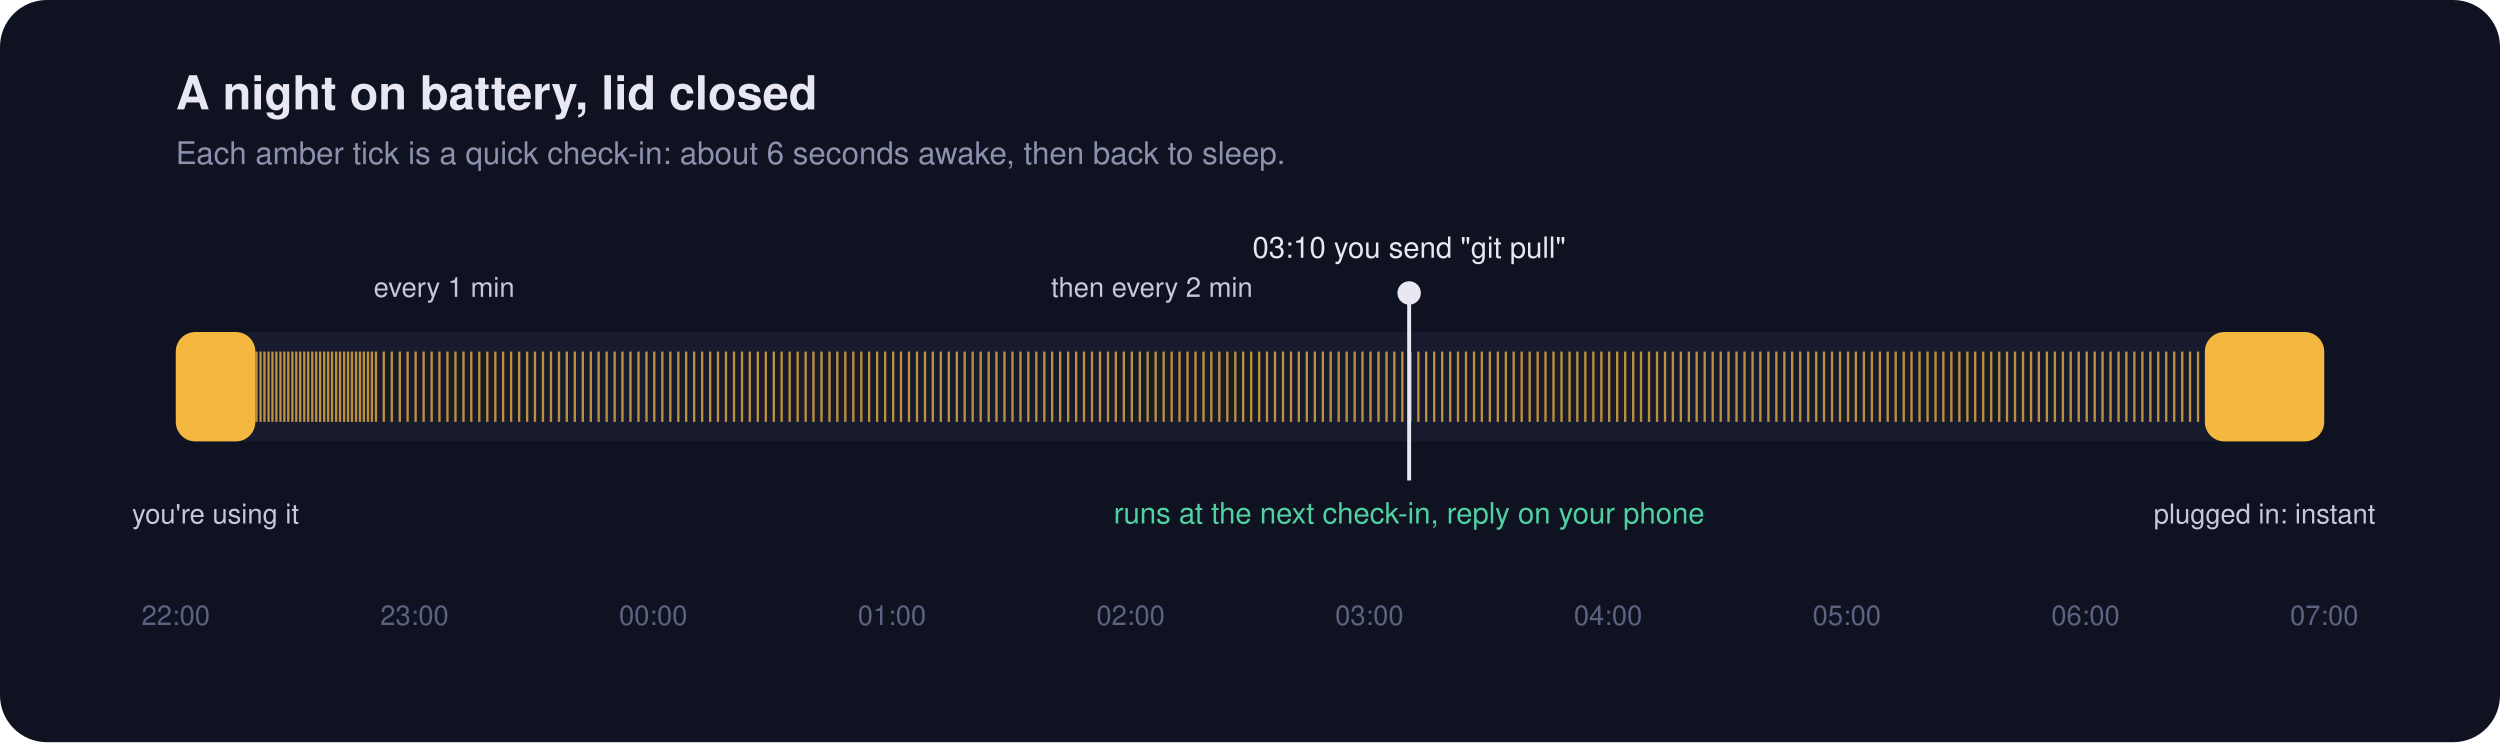
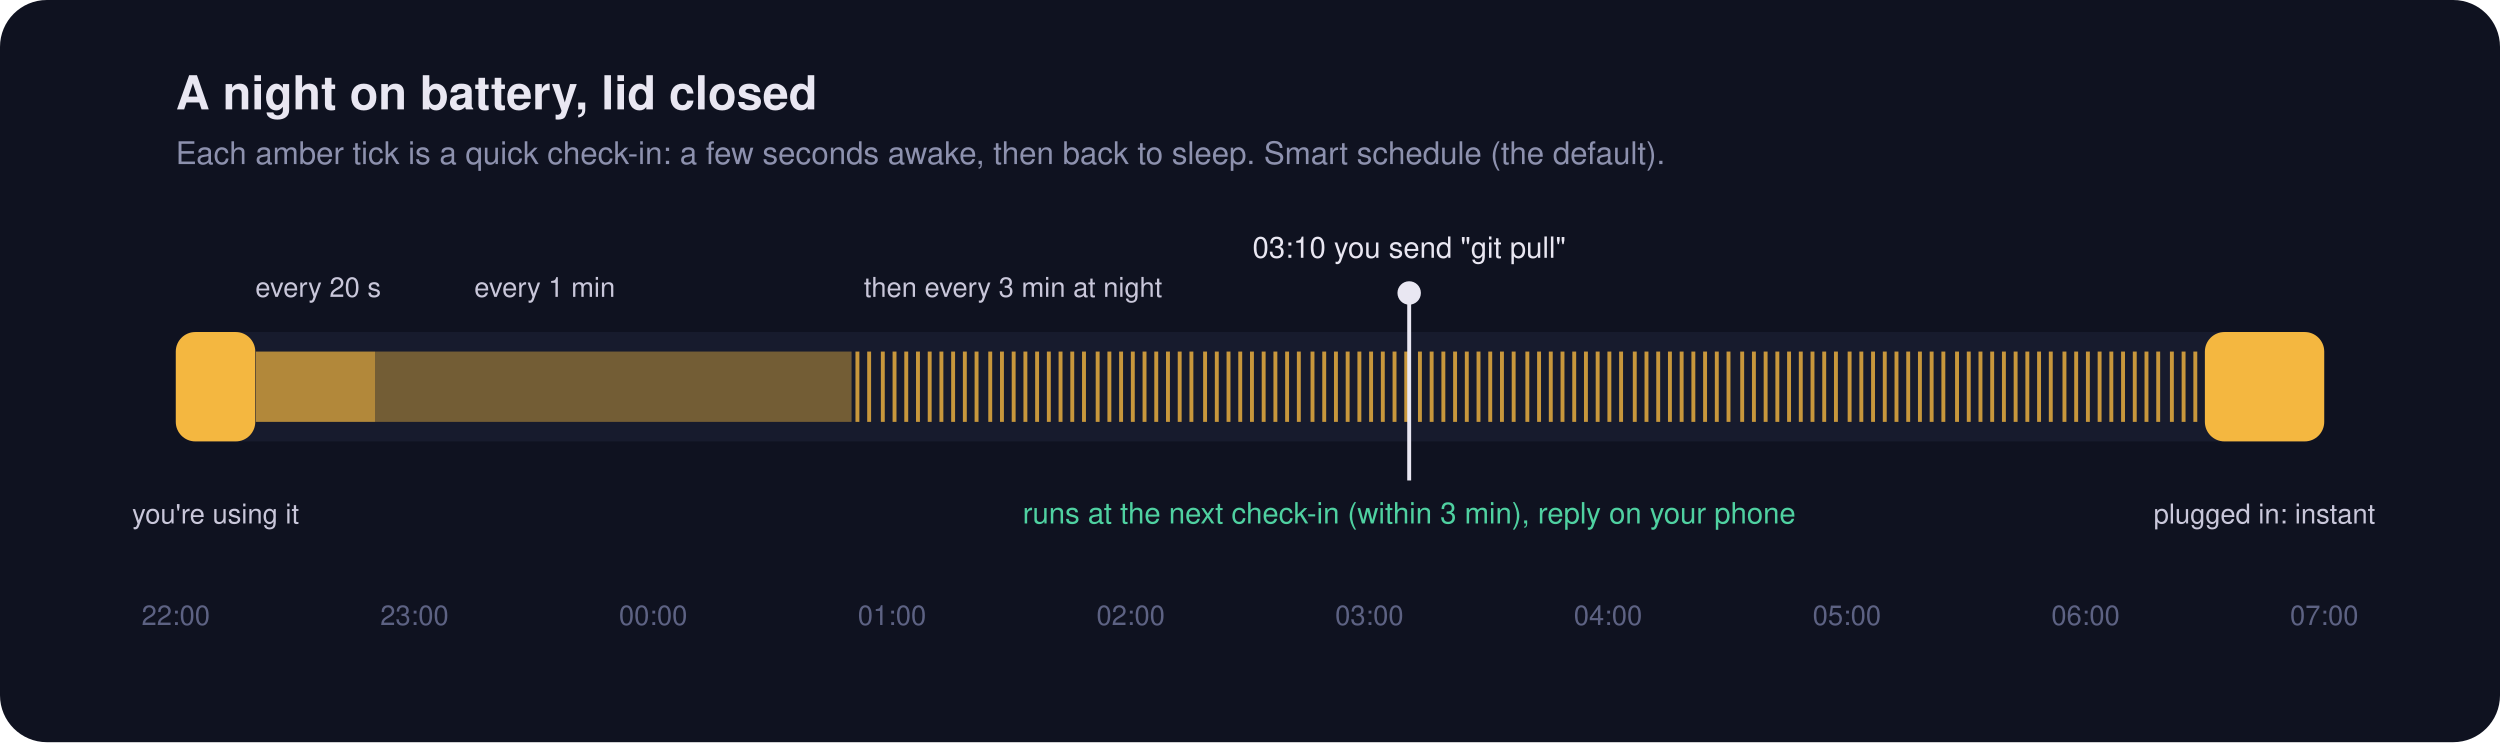
<svg xmlns="http://www.w3.org/2000/svg" viewBox="0 0 1280 380" font-family="-apple-system, 'Segoe UI', Helvetica, Arial, sans-serif">
  <rect width="1280" height="380" rx="24" fill="#0F1220" />
  <text x="90" y="56" fill="#E9E7F2" font-size="24" font-weight="600">A night on battery, lid closed</text>
-   <text x="90" y="84" fill="#8D91AE" font-size="16">Each amber tick is a quick check-in: about 6 seconds awake, then back to sleep.</text>
+   <text x="90" y="84" fill="#8D91AE" font-size="16">Each amber tick is a quick check-in: a few seconds awake, then back to sleep. Smart schedule (the default).</text>
  <rect x="90" y="170" width="1100" height="56" rx="10" fill="#171B2D" />
-   <rect x="90.0" y="170" width="40.741" height="56" rx="10" fill="#F4B740" />
-   <rect x="1128.889" y="170" width="61.111" height="56" rx="10" fill="#F4B740" />
-   <rect x="130.7" y="180" width="1.2" height="36" fill="#F4B740" opacity=".75" />
-   <rect x="132.8" y="180" width="1.2" height="36" fill="#F4B740" opacity=".75" />
-   <rect x="134.8" y="180" width="1.2" height="36" fill="#F4B740" opacity=".75" />
-   <rect x="136.9" y="180" width="1.2" height="36" fill="#F4B740" opacity=".75" />
-   <rect x="138.9" y="180" width="1.2" height="36" fill="#F4B740" opacity=".75" />
-   <rect x="140.9" y="180" width="1.2" height="36" fill="#F4B740" opacity=".75" />
-   <rect x="143.0" y="180" width="1.2" height="36" fill="#F4B740" opacity=".75" />
-   <rect x="145.0" y="180" width="1.2" height="36" fill="#F4B740" opacity=".75" />
-   <rect x="147.0" y="180" width="1.2" height="36" fill="#F4B740" opacity=".75" />
-   <rect x="149.1" y="180" width="1.2" height="36" fill="#F4B740" opacity=".75" />
-   <rect x="151.1" y="180" width="1.2" height="36" fill="#F4B740" opacity=".75" />
-   <rect x="153.1" y="180" width="1.2" height="36" fill="#F4B740" opacity=".75" />
-   <rect x="155.2" y="180" width="1.2" height="36" fill="#F4B740" opacity=".75" />
-   <rect x="157.2" y="180" width="1.2" height="36" fill="#F4B740" opacity=".75" />
-   <rect x="159.3" y="180" width="1.2" height="36" fill="#F4B740" opacity=".75" />
-   <rect x="161.3" y="180" width="1.2" height="36" fill="#F4B740" opacity=".75" />
-   <rect x="163.3" y="180" width="1.2" height="36" fill="#F4B740" opacity=".75" />
-   <rect x="165.4" y="180" width="1.2" height="36" fill="#F4B740" opacity=".75" />
-   <rect x="167.4" y="180" width="1.2" height="36" fill="#F4B740" opacity=".75" />
-   <rect x="169.4" y="180" width="1.2" height="36" fill="#F4B740" opacity=".75" />
-   <rect x="171.5" y="180" width="1.2" height="36" fill="#F4B740" opacity=".75" />
-   <rect x="173.5" y="180" width="1.2" height="36" fill="#F4B740" opacity=".75" />
-   <rect x="175.6" y="180" width="1.2" height="36" fill="#F4B740" opacity=".75" />
-   <rect x="177.6" y="180" width="1.2" height="36" fill="#F4B740" opacity=".75" />
-   <rect x="179.6" y="180" width="1.2" height="36" fill="#F4B740" opacity=".75" />
-   <rect x="181.7" y="180" width="1.2" height="36" fill="#F4B740" opacity=".75" />
-   <rect x="183.7" y="180" width="1.2" height="36" fill="#F4B740" opacity=".75" />
-   <rect x="185.7" y="180" width="1.2" height="36" fill="#F4B740" opacity=".75" />
-   <rect x="187.8" y="180" width="1.2" height="36" fill="#F4B740" opacity=".75" />
-   <rect x="189.8" y="180" width="1.2" height="36" fill="#F4B740" opacity=".75" />
-   <rect x="191.9" y="180" width="1.2" height="36" fill="#F4B740" opacity=".75" />
-   <rect x="195.9" y="180" width="1.2" height="36" fill="#F4B740" opacity=".75" />
-   <rect x="200.0" y="180" width="1.2" height="36" fill="#F4B740" opacity=".75" />
-   <rect x="204.1" y="180" width="1.2" height="36" fill="#F4B740" opacity=".75" />
-   <rect x="208.1" y="180" width="1.2" height="36" fill="#F4B740" opacity=".75" />
-   <rect x="212.2" y="180" width="1.2" height="36" fill="#F4B740" opacity=".75" />
-   <rect x="216.3" y="180" width="1.2" height="36" fill="#F4B740" opacity=".75" />
-   <rect x="220.4" y="180" width="1.2" height="36" fill="#F4B740" opacity=".75" />
-   <rect x="224.4" y="180" width="1.2" height="36" fill="#F4B740" opacity=".75" />
-   <rect x="228.5" y="180" width="1.2" height="36" fill="#F4B740" opacity=".75" />
-   <rect x="232.6" y="180" width="1.2" height="36" fill="#F4B740" opacity=".75" />
-   <rect x="236.7" y="180" width="1.2" height="36" fill="#F4B740" opacity=".75" />
-   <rect x="240.7" y="180" width="1.2" height="36" fill="#F4B740" opacity=".75" />
-   <rect x="244.8" y="180" width="1.2" height="36" fill="#F4B740" opacity=".75" />
-   <rect x="248.9" y="180" width="1.2" height="36" fill="#F4B740" opacity=".75" />
-   <rect x="253.0" y="180" width="1.2" height="36" fill="#F4B740" opacity=".75" />
-   <rect x="257.0" y="180" width="1.2" height="36" fill="#F4B740" opacity=".75" />
-   <rect x="261.1" y="180" width="1.2" height="36" fill="#F4B740" opacity=".75" />
-   <rect x="265.2" y="180" width="1.2" height="36" fill="#F4B740" opacity=".75" />
-   <rect x="269.3" y="180" width="1.2" height="36" fill="#F4B740" opacity=".75" />
-   <rect x="273.3" y="180" width="1.2" height="36" fill="#F4B740" opacity=".75" />
-   <rect x="277.4" y="180" width="1.2" height="36" fill="#F4B740" opacity=".75" />
-   <rect x="281.5" y="180" width="1.2" height="36" fill="#F4B740" opacity=".75" />
-   <rect x="285.6" y="180" width="1.2" height="36" fill="#F4B740" opacity=".75" />
-   <rect x="289.6" y="180" width="1.2" height="36" fill="#F4B740" opacity=".75" />
-   <rect x="293.7" y="180" width="1.2" height="36" fill="#F4B740" opacity=".75" />
-   <rect x="297.8" y="180" width="1.2" height="36" fill="#F4B740" opacity=".75" />
-   <rect x="301.9" y="180" width="1.2" height="36" fill="#F4B740" opacity=".75" />
-   <rect x="305.9" y="180" width="1.2" height="36" fill="#F4B740" opacity=".75" />
-   <rect x="310.0" y="180" width="1.2" height="36" fill="#F4B740" opacity=".75" />
-   <rect x="314.1" y="180" width="1.2" height="36" fill="#F4B740" opacity=".75" />
-   <rect x="318.1" y="180" width="1.2" height="36" fill="#F4B740" opacity=".75" />
-   <rect x="322.2" y="180" width="1.2" height="36" fill="#F4B740" opacity=".75" />
-   <rect x="326.3" y="180" width="1.2" height="36" fill="#F4B740" opacity=".75" />
-   <rect x="330.4" y="180" width="1.2" height="36" fill="#F4B740" opacity=".75" />
-   <rect x="334.4" y="180" width="1.2" height="36" fill="#F4B740" opacity=".75" />
-   <rect x="338.5" y="180" width="1.2" height="36" fill="#F4B740" opacity=".75" />
-   <rect x="342.6" y="180" width="1.2" height="36" fill="#F4B740" opacity=".75" />
-   <rect x="346.7" y="180" width="1.2" height="36" fill="#F4B740" opacity=".75" />
-   <rect x="350.7" y="180" width="1.2" height="36" fill="#F4B740" opacity=".75" />
-   <rect x="354.8" y="180" width="1.2" height="36" fill="#F4B740" opacity=".75" />
-   <rect x="358.9" y="180" width="1.2" height="36" fill="#F4B740" opacity=".75" />
-   <rect x="363.0" y="180" width="1.2" height="36" fill="#F4B740" opacity=".75" />
-   <rect x="367.0" y="180" width="1.2" height="36" fill="#F4B740" opacity=".75" />
-   <rect x="371.1" y="180" width="1.2" height="36" fill="#F4B740" opacity=".75" />
-   <rect x="375.2" y="180" width="1.2" height="36" fill="#F4B740" opacity=".75" />
-   <rect x="379.3" y="180" width="1.2" height="36" fill="#F4B740" opacity=".75" />
-   <rect x="383.3" y="180" width="1.2" height="36" fill="#F4B740" opacity=".75" />
-   <rect x="387.4" y="180" width="1.2" height="36" fill="#F4B740" opacity=".75" />
-   <rect x="391.5" y="180" width="1.2" height="36" fill="#F4B740" opacity=".75" />
-   <rect x="395.6" y="180" width="1.2" height="36" fill="#F4B740" opacity=".75" />
-   <rect x="399.6" y="180" width="1.2" height="36" fill="#F4B740" opacity=".75" />
-   <rect x="403.7" y="180" width="1.2" height="36" fill="#F4B740" opacity=".75" />
-   <rect x="407.8" y="180" width="1.2" height="36" fill="#F4B740" opacity=".75" />
-   <rect x="411.9" y="180" width="1.2" height="36" fill="#F4B740" opacity=".75" />
-   <rect x="415.9" y="180" width="1.2" height="36" fill="#F4B740" opacity=".75" />
-   <rect x="420.0" y="180" width="1.2" height="36" fill="#F4B740" opacity=".75" />
-   <rect x="424.1" y="180" width="1.2" height="36" fill="#F4B740" opacity=".75" />
-   <rect x="428.1" y="180" width="1.2" height="36" fill="#F4B740" opacity=".75" />
-   <rect x="432.2" y="180" width="1.2" height="36" fill="#F4B740" opacity=".75" />
-   <rect x="436.3" y="180" width="1.2" height="36" fill="#F4B740" opacity=".75" />
-   <rect x="440.4" y="180" width="1.2" height="36" fill="#F4B740" opacity=".75" />
-   <rect x="444.4" y="180" width="1.2" height="36" fill="#F4B740" opacity=".75" />
-   <rect x="448.5" y="180" width="1.2" height="36" fill="#F4B740" opacity=".75" />
-   <rect x="452.6" y="180" width="1.2" height="36" fill="#F4B740" opacity=".75" />
-   <rect x="456.7" y="180" width="1.2" height="36" fill="#F4B740" opacity=".75" />
-   <rect x="460.7" y="180" width="1.2" height="36" fill="#F4B740" opacity=".75" />
-   <rect x="464.8" y="180" width="1.2" height="36" fill="#F4B740" opacity=".75" />
-   <rect x="468.9" y="180" width="1.2" height="36" fill="#F4B740" opacity=".75" />
-   <rect x="473.0" y="180" width="1.2" height="36" fill="#F4B740" opacity=".75" />
-   <rect x="477.0" y="180" width="1.2" height="36" fill="#F4B740" opacity=".75" />
-   <rect x="481.1" y="180" width="1.2" height="36" fill="#F4B740" opacity=".75" />
-   <rect x="485.2" y="180" width="1.2" height="36" fill="#F4B740" opacity=".75" />
-   <rect x="489.3" y="180" width="1.2" height="36" fill="#F4B740" opacity=".75" />
-   <rect x="493.3" y="180" width="1.2" height="36" fill="#F4B740" opacity=".75" />
-   <rect x="497.4" y="180" width="1.2" height="36" fill="#F4B740" opacity=".75" />
-   <rect x="501.5" y="180" width="1.2" height="36" fill="#F4B740" opacity=".75" />
-   <rect x="505.6" y="180" width="1.2" height="36" fill="#F4B740" opacity=".75" />
-   <rect x="509.6" y="180" width="1.2" height="36" fill="#F4B740" opacity=".75" />
-   <rect x="513.7" y="180" width="1.2" height="36" fill="#F4B740" opacity=".75" />
-   <rect x="517.8" y="180" width="1.2" height="36" fill="#F4B740" opacity=".75" />
-   <rect x="521.9" y="180" width="1.2" height="36" fill="#F4B740" opacity=".75" />
-   <rect x="525.9" y="180" width="1.2" height="36" fill="#F4B740" opacity=".75" />
-   <rect x="530.0" y="180" width="1.2" height="36" fill="#F4B740" opacity=".75" />
-   <rect x="534.1" y="180" width="1.2" height="36" fill="#F4B740" opacity=".75" />
-   <rect x="538.1" y="180" width="1.2" height="36" fill="#F4B740" opacity=".75" />
-   <rect x="542.2" y="180" width="1.2" height="36" fill="#F4B740" opacity=".75" />
-   <rect x="546.3" y="180" width="1.2" height="36" fill="#F4B740" opacity=".75" />
-   <rect x="550.4" y="180" width="1.2" height="36" fill="#F4B740" opacity=".75" />
-   <rect x="554.4" y="180" width="1.2" height="36" fill="#F4B740" opacity=".75" />
-   <rect x="558.5" y="180" width="1.2" height="36" fill="#F4B740" opacity=".75" />
-   <rect x="562.6" y="180" width="1.2" height="36" fill="#F4B740" opacity=".75" />
-   <rect x="566.7" y="180" width="1.2" height="36" fill="#F4B740" opacity=".75" />
-   <rect x="570.7" y="180" width="1.2" height="36" fill="#F4B740" opacity=".75" />
-   <rect x="574.8" y="180" width="1.2" height="36" fill="#F4B740" opacity=".75" />
-   <rect x="578.9" y="180" width="1.2" height="36" fill="#F4B740" opacity=".75" />
-   <rect x="583.0" y="180" width="1.2" height="36" fill="#F4B740" opacity=".75" />
-   <rect x="587.0" y="180" width="1.2" height="36" fill="#F4B740" opacity=".75" />
-   <rect x="591.1" y="180" width="1.2" height="36" fill="#F4B740" opacity=".75" />
-   <rect x="595.2" y="180" width="1.2" height="36" fill="#F4B740" opacity=".75" />
-   <rect x="599.3" y="180" width="1.2" height="36" fill="#F4B740" opacity=".75" />
-   <rect x="603.3" y="180" width="1.2" height="36" fill="#F4B740" opacity=".75" />
-   <rect x="607.4" y="180" width="1.2" height="36" fill="#F4B740" opacity=".75" />
-   <rect x="611.5" y="180" width="1.2" height="36" fill="#F4B740" opacity=".75" />
-   <rect x="615.6" y="180" width="1.2" height="36" fill="#F4B740" opacity=".75" />
-   <rect x="619.6" y="180" width="1.2" height="36" fill="#F4B740" opacity=".75" />
-   <rect x="623.7" y="180" width="1.2" height="36" fill="#F4B740" opacity=".75" />
-   <rect x="627.8" y="180" width="1.2" height="36" fill="#F4B740" opacity=".75" />
-   <rect x="631.9" y="180" width="1.2" height="36" fill="#F4B740" opacity=".75" />
-   <rect x="635.9" y="180" width="1.2" height="36" fill="#F4B740" opacity=".75" />
-   <rect x="640.0" y="180" width="1.2" height="36" fill="#F4B740" opacity=".75" />
-   <rect x="644.1" y="180" width="1.2" height="36" fill="#F4B740" opacity=".75" />
-   <rect x="648.1" y="180" width="1.2" height="36" fill="#F4B740" opacity=".75" />
-   <rect x="652.2" y="180" width="1.2" height="36" fill="#F4B740" opacity=".75" />
-   <rect x="656.3" y="180" width="1.2" height="36" fill="#F4B740" opacity=".75" />
-   <rect x="660.4" y="180" width="1.2" height="36" fill="#F4B740" opacity=".75" />
-   <rect x="664.4" y="180" width="1.2" height="36" fill="#F4B740" opacity=".75" />
-   <rect x="668.5" y="180" width="1.2" height="36" fill="#F4B740" opacity=".75" />
-   <rect x="672.6" y="180" width="1.2" height="36" fill="#F4B740" opacity=".75" />
-   <rect x="676.7" y="180" width="1.2" height="36" fill="#F4B740" opacity=".75" />
-   <rect x="680.7" y="180" width="1.2" height="36" fill="#F4B740" opacity=".75" />
-   <rect x="684.8" y="180" width="1.2" height="36" fill="#F4B740" opacity=".75" />
-   <rect x="688.9" y="180" width="1.2" height="36" fill="#F4B740" opacity=".75" />
-   <rect x="693.0" y="180" width="1.2" height="36" fill="#F4B740" opacity=".75" />
-   <rect x="697.0" y="180" width="1.2" height="36" fill="#F4B740" opacity=".75" />
-   <rect x="701.1" y="180" width="1.2" height="36" fill="#F4B740" opacity=".75" />
-   <rect x="705.2" y="180" width="1.2" height="36" fill="#F4B740" opacity=".75" />
-   <rect x="709.3" y="180" width="1.2" height="36" fill="#F4B740" opacity=".75" />
-   <rect x="713.3" y="180" width="1.2" height="36" fill="#F4B740" opacity=".75" />
-   <rect x="717.4" y="180" width="1.2" height="36" fill="#F4B740" opacity=".75" />
-   <rect x="721.5" y="180" width="1.2" height="36" fill="#F4B740" opacity=".75" />
-   <rect x="725.6" y="180" width="1.2" height="36" fill="#F4B740" opacity=".75" />
-   <rect x="729.6" y="180" width="1.2" height="36" fill="#F4B740" opacity=".75" />
-   <rect x="733.7" y="180" width="1.2" height="36" fill="#F4B740" opacity=".75" />
-   <rect x="737.8" y="180" width="1.2" height="36" fill="#F4B740" opacity=".75" />
-   <rect x="741.9" y="180" width="1.2" height="36" fill="#F4B740" opacity=".75" />
-   <rect x="745.9" y="180" width="1.2" height="36" fill="#F4B740" opacity=".75" />
-   <rect x="750.0" y="180" width="1.2" height="36" fill="#F4B740" opacity=".75" />
-   <rect x="754.1" y="180" width="1.2" height="36" fill="#F4B740" opacity=".75" />
-   <rect x="758.1" y="180" width="1.2" height="36" fill="#F4B740" opacity=".75" />
-   <rect x="762.2" y="180" width="1.2" height="36" fill="#F4B740" opacity=".75" />
-   <rect x="766.3" y="180" width="1.2" height="36" fill="#F4B740" opacity=".75" />
-   <rect x="770.4" y="180" width="1.2" height="36" fill="#F4B740" opacity=".75" />
-   <rect x="774.4" y="180" width="1.2" height="36" fill="#F4B740" opacity=".75" />
-   <rect x="778.5" y="180" width="1.2" height="36" fill="#F4B740" opacity=".75" />
-   <rect x="782.6" y="180" width="1.2" height="36" fill="#F4B740" opacity=".75" />
-   <rect x="786.7" y="180" width="1.2" height="36" fill="#F4B740" opacity=".75" />
-   <rect x="790.7" y="180" width="1.2" height="36" fill="#F4B740" opacity=".75" />
-   <rect x="794.8" y="180" width="1.2" height="36" fill="#F4B740" opacity=".75" />
-   <rect x="798.9" y="180" width="1.2" height="36" fill="#F4B740" opacity=".75" />
-   <rect x="803.0" y="180" width="1.2" height="36" fill="#F4B740" opacity=".75" />
-   <rect x="807.0" y="180" width="1.2" height="36" fill="#F4B740" opacity=".75" />
-   <rect x="811.1" y="180" width="1.2" height="36" fill="#F4B740" opacity=".75" />
-   <rect x="815.2" y="180" width="1.2" height="36" fill="#F4B740" opacity=".75" />
-   <rect x="819.3" y="180" width="1.2" height="36" fill="#F4B740" opacity=".75" />
-   <rect x="823.3" y="180" width="1.2" height="36" fill="#F4B740" opacity=".75" />
-   <rect x="827.4" y="180" width="1.2" height="36" fill="#F4B740" opacity=".75" />
-   <rect x="831.5" y="180" width="1.2" height="36" fill="#F4B740" opacity=".75" />
-   <rect x="835.6" y="180" width="1.2" height="36" fill="#F4B740" opacity=".75" />
-   <rect x="839.6" y="180" width="1.2" height="36" fill="#F4B740" opacity=".75" />
-   <rect x="843.7" y="180" width="1.2" height="36" fill="#F4B740" opacity=".75" />
-   <rect x="847.8" y="180" width="1.2" height="36" fill="#F4B740" opacity=".75" />
-   <rect x="851.9" y="180" width="1.2" height="36" fill="#F4B740" opacity=".75" />
-   <rect x="855.9" y="180" width="1.2" height="36" fill="#F4B740" opacity=".75" />
-   <rect x="860.0" y="180" width="1.2" height="36" fill="#F4B740" opacity=".75" />
-   <rect x="864.1" y="180" width="1.2" height="36" fill="#F4B740" opacity=".75" />
-   <rect x="868.1" y="180" width="1.2" height="36" fill="#F4B740" opacity=".75" />
-   <rect x="872.2" y="180" width="1.2" height="36" fill="#F4B740" opacity=".75" />
-   <rect x="876.3" y="180" width="1.2" height="36" fill="#F4B740" opacity=".75" />
-   <rect x="880.4" y="180" width="1.2" height="36" fill="#F4B740" opacity=".75" />
-   <rect x="884.4" y="180" width="1.2" height="36" fill="#F4B740" opacity=".75" />
-   <rect x="888.5" y="180" width="1.2" height="36" fill="#F4B740" opacity=".75" />
-   <rect x="892.6" y="180" width="1.2" height="36" fill="#F4B740" opacity=".75" />
-   <rect x="896.7" y="180" width="1.2" height="36" fill="#F4B740" opacity=".75" />
-   <rect x="900.7" y="180" width="1.2" height="36" fill="#F4B740" opacity=".75" />
-   <rect x="904.8" y="180" width="1.2" height="36" fill="#F4B740" opacity=".75" />
-   <rect x="908.9" y="180" width="1.2" height="36" fill="#F4B740" opacity=".75" />
-   <rect x="913.0" y="180" width="1.2" height="36" fill="#F4B740" opacity=".75" />
-   <rect x="917.0" y="180" width="1.2" height="36" fill="#F4B740" opacity=".75" />
-   <rect x="921.1" y="180" width="1.2" height="36" fill="#F4B740" opacity=".75" />
-   <rect x="925.2" y="180" width="1.2" height="36" fill="#F4B740" opacity=".75" />
-   <rect x="929.3" y="180" width="1.2" height="36" fill="#F4B740" opacity=".75" />
-   <rect x="933.3" y="180" width="1.2" height="36" fill="#F4B740" opacity=".75" />
-   <rect x="937.4" y="180" width="1.2" height="36" fill="#F4B740" opacity=".75" />
-   <rect x="941.5" y="180" width="1.2" height="36" fill="#F4B740" opacity=".75" />
-   <rect x="945.6" y="180" width="1.2" height="36" fill="#F4B740" opacity=".75" />
-   <rect x="949.6" y="180" width="1.2" height="36" fill="#F4B740" opacity=".75" />
-   <rect x="953.7" y="180" width="1.2" height="36" fill="#F4B740" opacity=".75" />
-   <rect x="957.8" y="180" width="1.2" height="36" fill="#F4B740" opacity=".75" />
-   <rect x="961.9" y="180" width="1.2" height="36" fill="#F4B740" opacity=".75" />
-   <rect x="965.9" y="180" width="1.2" height="36" fill="#F4B740" opacity=".75" />
-   <rect x="970.0" y="180" width="1.2" height="36" fill="#F4B740" opacity=".75" />
-   <rect x="974.1" y="180" width="1.2" height="36" fill="#F4B740" opacity=".75" />
-   <rect x="978.1" y="180" width="1.2" height="36" fill="#F4B740" opacity=".75" />
-   <rect x="982.2" y="180" width="1.2" height="36" fill="#F4B740" opacity=".75" />
-   <rect x="986.3" y="180" width="1.2" height="36" fill="#F4B740" opacity=".75" />
-   <rect x="990.4" y="180" width="1.2" height="36" fill="#F4B740" opacity=".75" />
-   <rect x="994.4" y="180" width="1.2" height="36" fill="#F4B740" opacity=".75" />
-   <rect x="998.5" y="180" width="1.2" height="36" fill="#F4B740" opacity=".75" />
-   <rect x="1002.6" y="180" width="1.2" height="36" fill="#F4B740" opacity=".75" />
-   <rect x="1006.7" y="180" width="1.2" height="36" fill="#F4B740" opacity=".75" />
-   <rect x="1010.7" y="180" width="1.2" height="36" fill="#F4B740" opacity=".75" />
-   <rect x="1014.8" y="180" width="1.2" height="36" fill="#F4B740" opacity=".75" />
-   <rect x="1018.9" y="180" width="1.2" height="36" fill="#F4B740" opacity=".75" />
-   <rect x="1023.0" y="180" width="1.2" height="36" fill="#F4B740" opacity=".75" />
-   <rect x="1027.0" y="180" width="1.2" height="36" fill="#F4B740" opacity=".75" />
-   <rect x="1031.1" y="180" width="1.2" height="36" fill="#F4B740" opacity=".75" />
-   <rect x="1035.2" y="180" width="1.2" height="36" fill="#F4B740" opacity=".75" />
-   <rect x="1039.3" y="180" width="1.2" height="36" fill="#F4B740" opacity=".75" />
-   <rect x="1043.3" y="180" width="1.2" height="36" fill="#F4B740" opacity=".75" />
-   <rect x="1047.4" y="180" width="1.2" height="36" fill="#F4B740" opacity=".75" />
-   <rect x="1051.5" y="180" width="1.2" height="36" fill="#F4B740" opacity=".75" />
-   <rect x="1055.6" y="180" width="1.2" height="36" fill="#F4B740" opacity=".75" />
-   <rect x="1059.6" y="180" width="1.2" height="36" fill="#F4B740" opacity=".75" />
-   <rect x="1063.7" y="180" width="1.2" height="36" fill="#F4B740" opacity=".75" />
-   <rect x="1067.8" y="180" width="1.2" height="36" fill="#F4B740" opacity=".75" />
-   <rect x="1071.9" y="180" width="1.2" height="36" fill="#F4B740" opacity=".75" />
-   <rect x="1075.9" y="180" width="1.2" height="36" fill="#F4B740" opacity=".75" />
-   <rect x="1080.0" y="180" width="1.2" height="36" fill="#F4B740" opacity=".75" />
-   <rect x="1084.1" y="180" width="1.2" height="36" fill="#F4B740" opacity=".75" />
-   <rect x="1088.1" y="180" width="1.2" height="36" fill="#F4B740" opacity=".75" />
-   <rect x="1092.2" y="180" width="1.2" height="36" fill="#F4B740" opacity=".75" />
-   <rect x="1096.3" y="180" width="1.2" height="36" fill="#F4B740" opacity=".75" />
-   <rect x="1100.4" y="180" width="1.2" height="36" fill="#F4B740" opacity=".75" />
-   <rect x="1104.4" y="180" width="1.2" height="36" fill="#F4B740" opacity=".75" />
-   <rect x="1108.5" y="180" width="1.2" height="36" fill="#F4B740" opacity=".75" />
-   <rect x="1112.6" y="180" width="1.2" height="36" fill="#F4B740" opacity=".75" />
-   <rect x="1116.7" y="180" width="1.2" height="36" fill="#F4B740" opacity=".75" />
-   <rect x="1120.7" y="180" width="1.2" height="36" fill="#F4B740" opacity=".75" />
-   <rect x="1124.8" y="180" width="1.2" height="36" fill="#F4B740" opacity=".75" />
-   <line x1="721.481" y1="150" x2="721.481" y2="246" stroke="#E9E7F2" stroke-width="2" />
-   <circle cx="721.481" cy="150" r="6" fill="#E9E7F2" />
-   <text x="721.481" y="132" fill="#E9E7F2" font-size="15" text-anchor="middle">03:10 you send "git pull"</text>
-   <text x="721.481" y="268" fill="#4FD1A1" font-size="15" text-anchor="middle">runs at the next check-in, reply on your phone</text>
-   <text x="110.37" y="268" fill="#C9C7DA" font-size="14" text-anchor="middle">you're using it</text>
-   <text x="191.296" y="152" fill="#C9C7DA" font-size="14">every 1 min</text>
-   <text x="538.148" y="152" fill="#C9C7DA" font-size="14">then every 2 min</text>
-   <text x="1159.444" y="268" fill="#C9C7DA" font-size="14" text-anchor="middle">plugged in: instant</text>
+   <rect x="90" y="170" width="40.7" height="56" rx="10" fill="#F4B740" />
+   <rect x="1128.9" y="170" width="61.1" height="56" rx="10" fill="#F4B740" />
+   <rect x="131" y="180" width="61" height="36" fill="#F4B740" opacity=".7" />
+   <rect x="192" y="180" width="244" height="36" fill="#F4B740" opacity=".42" />
+   <rect x="438" y="180" width="2" height="36" fill="#F4B740" opacity=".8" />
+   <rect x="444" y="180" width="2" height="36" fill="#F4B740" opacity=".8" />
+   <rect x="451" y="180" width="2" height="36" fill="#F4B740" opacity=".8" />
+   <rect x="457" y="180" width="2" height="36" fill="#F4B740" opacity=".8" />
+   <rect x="463" y="180" width="2" height="36" fill="#F4B740" opacity=".8" />
+   <rect x="469" y="180" width="2" height="36" fill="#F4B740" opacity=".8" />
+   <rect x="475" y="180" width="2" height="36" fill="#F4B740" opacity=".8" />
+   <rect x="481" y="180" width="2" height="36" fill="#F4B740" opacity=".8" />
+   <rect x="487" y="180" width="2" height="36" fill="#F4B740" opacity=".8" />
+   <rect x="493" y="180" width="2" height="36" fill="#F4B740" opacity=".8" />
+   <rect x="499" y="180" width="2" height="36" fill="#F4B740" opacity=".8" />
+   <rect x="506" y="180" width="2" height="36" fill="#F4B740" opacity=".8" />
+   <rect x="512" y="180" width="2" height="36" fill="#F4B740" opacity=".8" />
+   <rect x="518" y="180" width="2" height="36" fill="#F4B740" opacity=".8" />
+   <rect x="524" y="180" width="2" height="36" fill="#F4B740" opacity=".8" />
+   <rect x="530" y="180" width="2" height="36" fill="#F4B740" opacity=".8" />
+   <rect x="536" y="180" width="2" height="36" fill="#F4B740" opacity=".8" />
+   <rect x="542" y="180" width="2" height="36" fill="#F4B740" opacity=".8" />
+   <rect x="548" y="180" width="2" height="36" fill="#F4B740" opacity=".8" />
+   <rect x="554" y="180" width="2" height="36" fill="#F4B740" opacity=".8" />
+   <rect x="561" y="180" width="2" height="36" fill="#F4B740" opacity=".8" />
+   <rect x="567" y="180" width="2" height="36" fill="#F4B740" opacity=".8" />
+   <rect x="573" y="180" width="2" height="36" fill="#F4B740" opacity=".8" />
+   <rect x="579" y="180" width="2" height="36" fill="#F4B740" opacity=".8" />
+   <rect x="585" y="180" width="2" height="36" fill="#F4B740" opacity=".8" />
+   <rect x="591" y="180" width="2" height="36" fill="#F4B740" opacity=".8" />
+   <rect x="597" y="180" width="2" height="36" fill="#F4B740" opacity=".8" />
+   <rect x="603" y="180" width="2" height="36" fill="#F4B740" opacity=".8" />
+   <rect x="609" y="180" width="2" height="36" fill="#F4B740" opacity=".8" />
+   <rect x="616" y="180" width="2" height="36" fill="#F4B740" opacity=".8" />
+   <rect x="622" y="180" width="2" height="36" fill="#F4B740" opacity=".8" />
+   <rect x="628" y="180" width="2" height="36" fill="#F4B740" opacity=".8" />
+   <rect x="634" y="180" width="2" height="36" fill="#F4B740" opacity=".8" />
+   <rect x="640" y="180" width="2" height="36" fill="#F4B740" opacity=".8" />
+   <rect x="646" y="180" width="2" height="36" fill="#F4B740" opacity=".8" />
+   <rect x="652" y="180" width="2" height="36" fill="#F4B740" opacity=".8" />
+   <rect x="658" y="180" width="2" height="36" fill="#F4B740" opacity=".8" />
+   <rect x="664" y="180" width="2" height="36" fill="#F4B740" opacity=".8" />
+   <rect x="671" y="180" width="2" height="36" fill="#F4B740" opacity=".8" />
+   <rect x="677" y="180" width="2" height="36" fill="#F4B740" opacity=".8" />
+   <rect x="683" y="180" width="2" height="36" fill="#F4B740" opacity=".8" />
+   <rect x="689" y="180" width="2" height="36" fill="#F4B740" opacity=".8" />
+   <rect x="695" y="180" width="2" height="36" fill="#F4B740" opacity=".8" />
+   <rect x="701" y="180" width="2" height="36" fill="#F4B740" opacity=".8" />
+   <rect x="707" y="180" width="2" height="36" fill="#F4B740" opacity=".8" />
+   <rect x="713" y="180" width="2" height="36" fill="#F4B740" opacity=".8" />
+   <rect x="719" y="180" width="2" height="36" fill="#F4B740" opacity=".8" />
+   <rect x="726" y="180" width="2" height="36" fill="#F4B740" opacity=".8" />
+   <rect x="732" y="180" width="2" height="36" fill="#F4B740" opacity=".8" />
+   <rect x="738" y="180" width="2" height="36" fill="#F4B740" opacity=".8" />
+   <rect x="744" y="180" width="2" height="36" fill="#F4B740" opacity=".8" />
+   <rect x="750" y="180" width="2" height="36" fill="#F4B740" opacity=".8" />
+   <rect x="756" y="180" width="2" height="36" fill="#F4B740" opacity=".8" />
+   <rect x="762" y="180" width="2" height="36" fill="#F4B740" opacity=".8" />
+   <rect x="768" y="180" width="2" height="36" fill="#F4B740" opacity=".8" />
+   <rect x="774" y="180" width="2" height="36" fill="#F4B740" opacity=".8" />
+   <rect x="781" y="180" width="2" height="36" fill="#F4B740" opacity=".8" />
+   <rect x="787" y="180" width="2" height="36" fill="#F4B740" opacity=".8" />
+   <rect x="793" y="180" width="2" height="36" fill="#F4B740" opacity=".8" />
+   <rect x="799" y="180" width="2" height="36" fill="#F4B740" opacity=".8" />
+   <rect x="805" y="180" width="2" height="36" fill="#F4B740" opacity=".8" />
+   <rect x="811" y="180" width="2" height="36" fill="#F4B740" opacity=".8" />
+   <rect x="817" y="180" width="2" height="36" fill="#F4B740" opacity=".8" />
+   <rect x="823" y="180" width="2" height="36" fill="#F4B740" opacity=".8" />
+   <rect x="829" y="180" width="2" height="36" fill="#F4B740" opacity=".8" />
+   <rect x="836" y="180" width="2" height="36" fill="#F4B740" opacity=".8" />
+   <rect x="842" y="180" width="2" height="36" fill="#F4B740" opacity=".8" />
+   <rect x="848" y="180" width="2" height="36" fill="#F4B740" opacity=".8" />
+   <rect x="854" y="180" width="2" height="36" fill="#F4B740" opacity=".8" />
+   <rect x="860" y="180" width="2" height="36" fill="#F4B740" opacity=".8" />
+   <rect x="866" y="180" width="2" height="36" fill="#F4B740" opacity=".8" />
+   <rect x="872" y="180" width="2" height="36" fill="#F4B740" opacity=".8" />
+   <rect x="878" y="180" width="2" height="36" fill="#F4B740" opacity=".8" />
+   <rect x="884" y="180" width="2" height="36" fill="#F4B740" opacity=".8" />
+   <rect x="891" y="180" width="2" height="36" fill="#F4B740" opacity=".8" />
+   <rect x="897" y="180" width="2" height="36" fill="#F4B740" opacity=".8" />
+   <rect x="903" y="180" width="2" height="36" fill="#F4B740" opacity=".8" />
+   <rect x="909" y="180" width="2" height="36" fill="#F4B740" opacity=".8" />
+   <rect x="915" y="180" width="2" height="36" fill="#F4B740" opacity=".8" />
+   <rect x="921" y="180" width="2" height="36" fill="#F4B740" opacity=".8" />
+   <rect x="927" y="180" width="2" height="36" fill="#F4B740" opacity=".8" />
+   <rect x="933" y="180" width="2" height="36" fill="#F4B740" opacity=".8" />
+   <rect x="939" y="180" width="2" height="36" fill="#F4B740" opacity=".8" />
+   <rect x="946" y="180" width="2" height="36" fill="#F4B740" opacity=".8" />
+   <rect x="952" y="180" width="2" height="36" fill="#F4B740" opacity=".8" />
+   <rect x="958" y="180" width="2" height="36" fill="#F4B740" opacity=".8" />
+   <rect x="964" y="180" width="2" height="36" fill="#F4B740" opacity=".8" />
+   <rect x="970" y="180" width="2" height="36" fill="#F4B740" opacity=".8" />
+   <rect x="976" y="180" width="2" height="36" fill="#F4B740" opacity=".8" />
+   <rect x="982" y="180" width="2" height="36" fill="#F4B740" opacity=".8" />
+   <rect x="988" y="180" width="2" height="36" fill="#F4B740" opacity=".8" />
+   <rect x="994" y="180" width="2" height="36" fill="#F4B740" opacity=".8" />
+   <rect x="1001" y="180" width="2" height="36" fill="#F4B740" opacity=".8" />
+   <rect x="1007" y="180" width="2" height="36" fill="#F4B740" opacity=".8" />
+   <rect x="1013" y="180" width="2" height="36" fill="#F4B740" opacity=".8" />
+   <rect x="1019" y="180" width="2" height="36" fill="#F4B740" opacity=".8" />
+   <rect x="1025" y="180" width="2" height="36" fill="#F4B740" opacity=".8" />
+   <rect x="1031" y="180" width="2" height="36" fill="#F4B740" opacity=".8" />
+   <rect x="1037" y="180" width="2" height="36" fill="#F4B740" opacity=".8" />
+   <rect x="1043" y="180" width="2" height="36" fill="#F4B740" opacity=".8" />
+   <rect x="1049" y="180" width="2" height="36" fill="#F4B740" opacity=".8" />
+   <rect x="1056" y="180" width="2" height="36" fill="#F4B740" opacity=".8" />
+   <rect x="1062" y="180" width="2" height="36" fill="#F4B740" opacity=".8" />
+   <rect x="1068" y="180" width="2" height="36" fill="#F4B740" opacity=".8" />
+   <rect x="1074" y="180" width="2" height="36" fill="#F4B740" opacity=".8" />
+   <rect x="1080" y="180" width="2" height="36" fill="#F4B740" opacity=".8" />
+   <rect x="1086" y="180" width="2" height="36" fill="#F4B740" opacity=".8" />
+   <rect x="1092" y="180" width="2" height="36" fill="#F4B740" opacity=".8" />
+   <rect x="1098" y="180" width="2" height="36" fill="#F4B740" opacity=".8" />
+   <rect x="1104" y="180" width="2" height="36" fill="#F4B740" opacity=".8" />
+   <rect x="1111" y="180" width="2" height="36" fill="#F4B740" opacity=".8" />
+   <rect x="1117" y="180" width="2" height="36" fill="#F4B740" opacity=".8" />
+   <rect x="1123" y="180" width="2" height="36" fill="#F4B740" opacity=".8" />
+   <line x1="721.5" y1="150" x2="721.5" y2="246" stroke="#E9E7F2" stroke-width="2" />
+   <circle cx="721.5" cy="150" r="6" fill="#E9E7F2" />
+   <text x="721.5" y="132" fill="#E9E7F2" font-size="15" text-anchor="middle">03:10 you send "git pull"</text>
+   <text x="721.5" y="268" fill="#4FD1A1" font-size="15" text-anchor="middle">runs at the next check-in (within 3 min), reply on your phone</text>
+   <text x="110.4" y="268" fill="#C9C7DA" font-size="14" text-anchor="middle">you're using it</text>
+   <text x="130.7" y="152" fill="#C9C7DA" font-size="14">every 20 s</text>
+   <text x="242.8" y="152" fill="#C9C7DA" font-size="14">every 1 min</text>
+   <text x="442.3" y="152" fill="#C9C7DA" font-size="14">then every 3 min at night</text>
+   <text x="1159.4" y="268" fill="#C9C7DA" font-size="14" text-anchor="middle">plugged in: instant</text>
  <text x="90.0" y="320" fill="#5D6283" font-size="14" text-anchor="middle">22:00</text>
-   <text x="212.222" y="320" fill="#5D6283" font-size="14" text-anchor="middle">23:00</text>
-   <text x="334.444" y="320" fill="#5D6283" font-size="14" text-anchor="middle">00:00</text>
-   <text x="456.667" y="320" fill="#5D6283" font-size="14" text-anchor="middle">01:00</text>
-   <text x="578.889" y="320" fill="#5D6283" font-size="14" text-anchor="middle">02:00</text>
-   <text x="701.111" y="320" fill="#5D6283" font-size="14" text-anchor="middle">03:00</text>
-   <text x="823.333" y="320" fill="#5D6283" font-size="14" text-anchor="middle">04:00</text>
-   <text x="945.556" y="320" fill="#5D6283" font-size="14" text-anchor="middle">05:00</text>
-   <text x="1067.778" y="320" fill="#5D6283" font-size="14" text-anchor="middle">06:00</text>
+   <text x="212.2" y="320" fill="#5D6283" font-size="14" text-anchor="middle">23:00</text>
+   <text x="334.4" y="320" fill="#5D6283" font-size="14" text-anchor="middle">00:00</text>
+   <text x="456.7" y="320" fill="#5D6283" font-size="14" text-anchor="middle">01:00</text>
+   <text x="578.9" y="320" fill="#5D6283" font-size="14" text-anchor="middle">02:00</text>
+   <text x="701.1" y="320" fill="#5D6283" font-size="14" text-anchor="middle">03:00</text>
+   <text x="823.3" y="320" fill="#5D6283" font-size="14" text-anchor="middle">04:00</text>
+   <text x="945.6" y="320" fill="#5D6283" font-size="14" text-anchor="middle">05:00</text>
+   <text x="1067.8" y="320" fill="#5D6283" font-size="14" text-anchor="middle">06:00</text>
  <text x="1190.0" y="320" fill="#5D6283" font-size="14" text-anchor="middle">07:00</text>
</svg>
